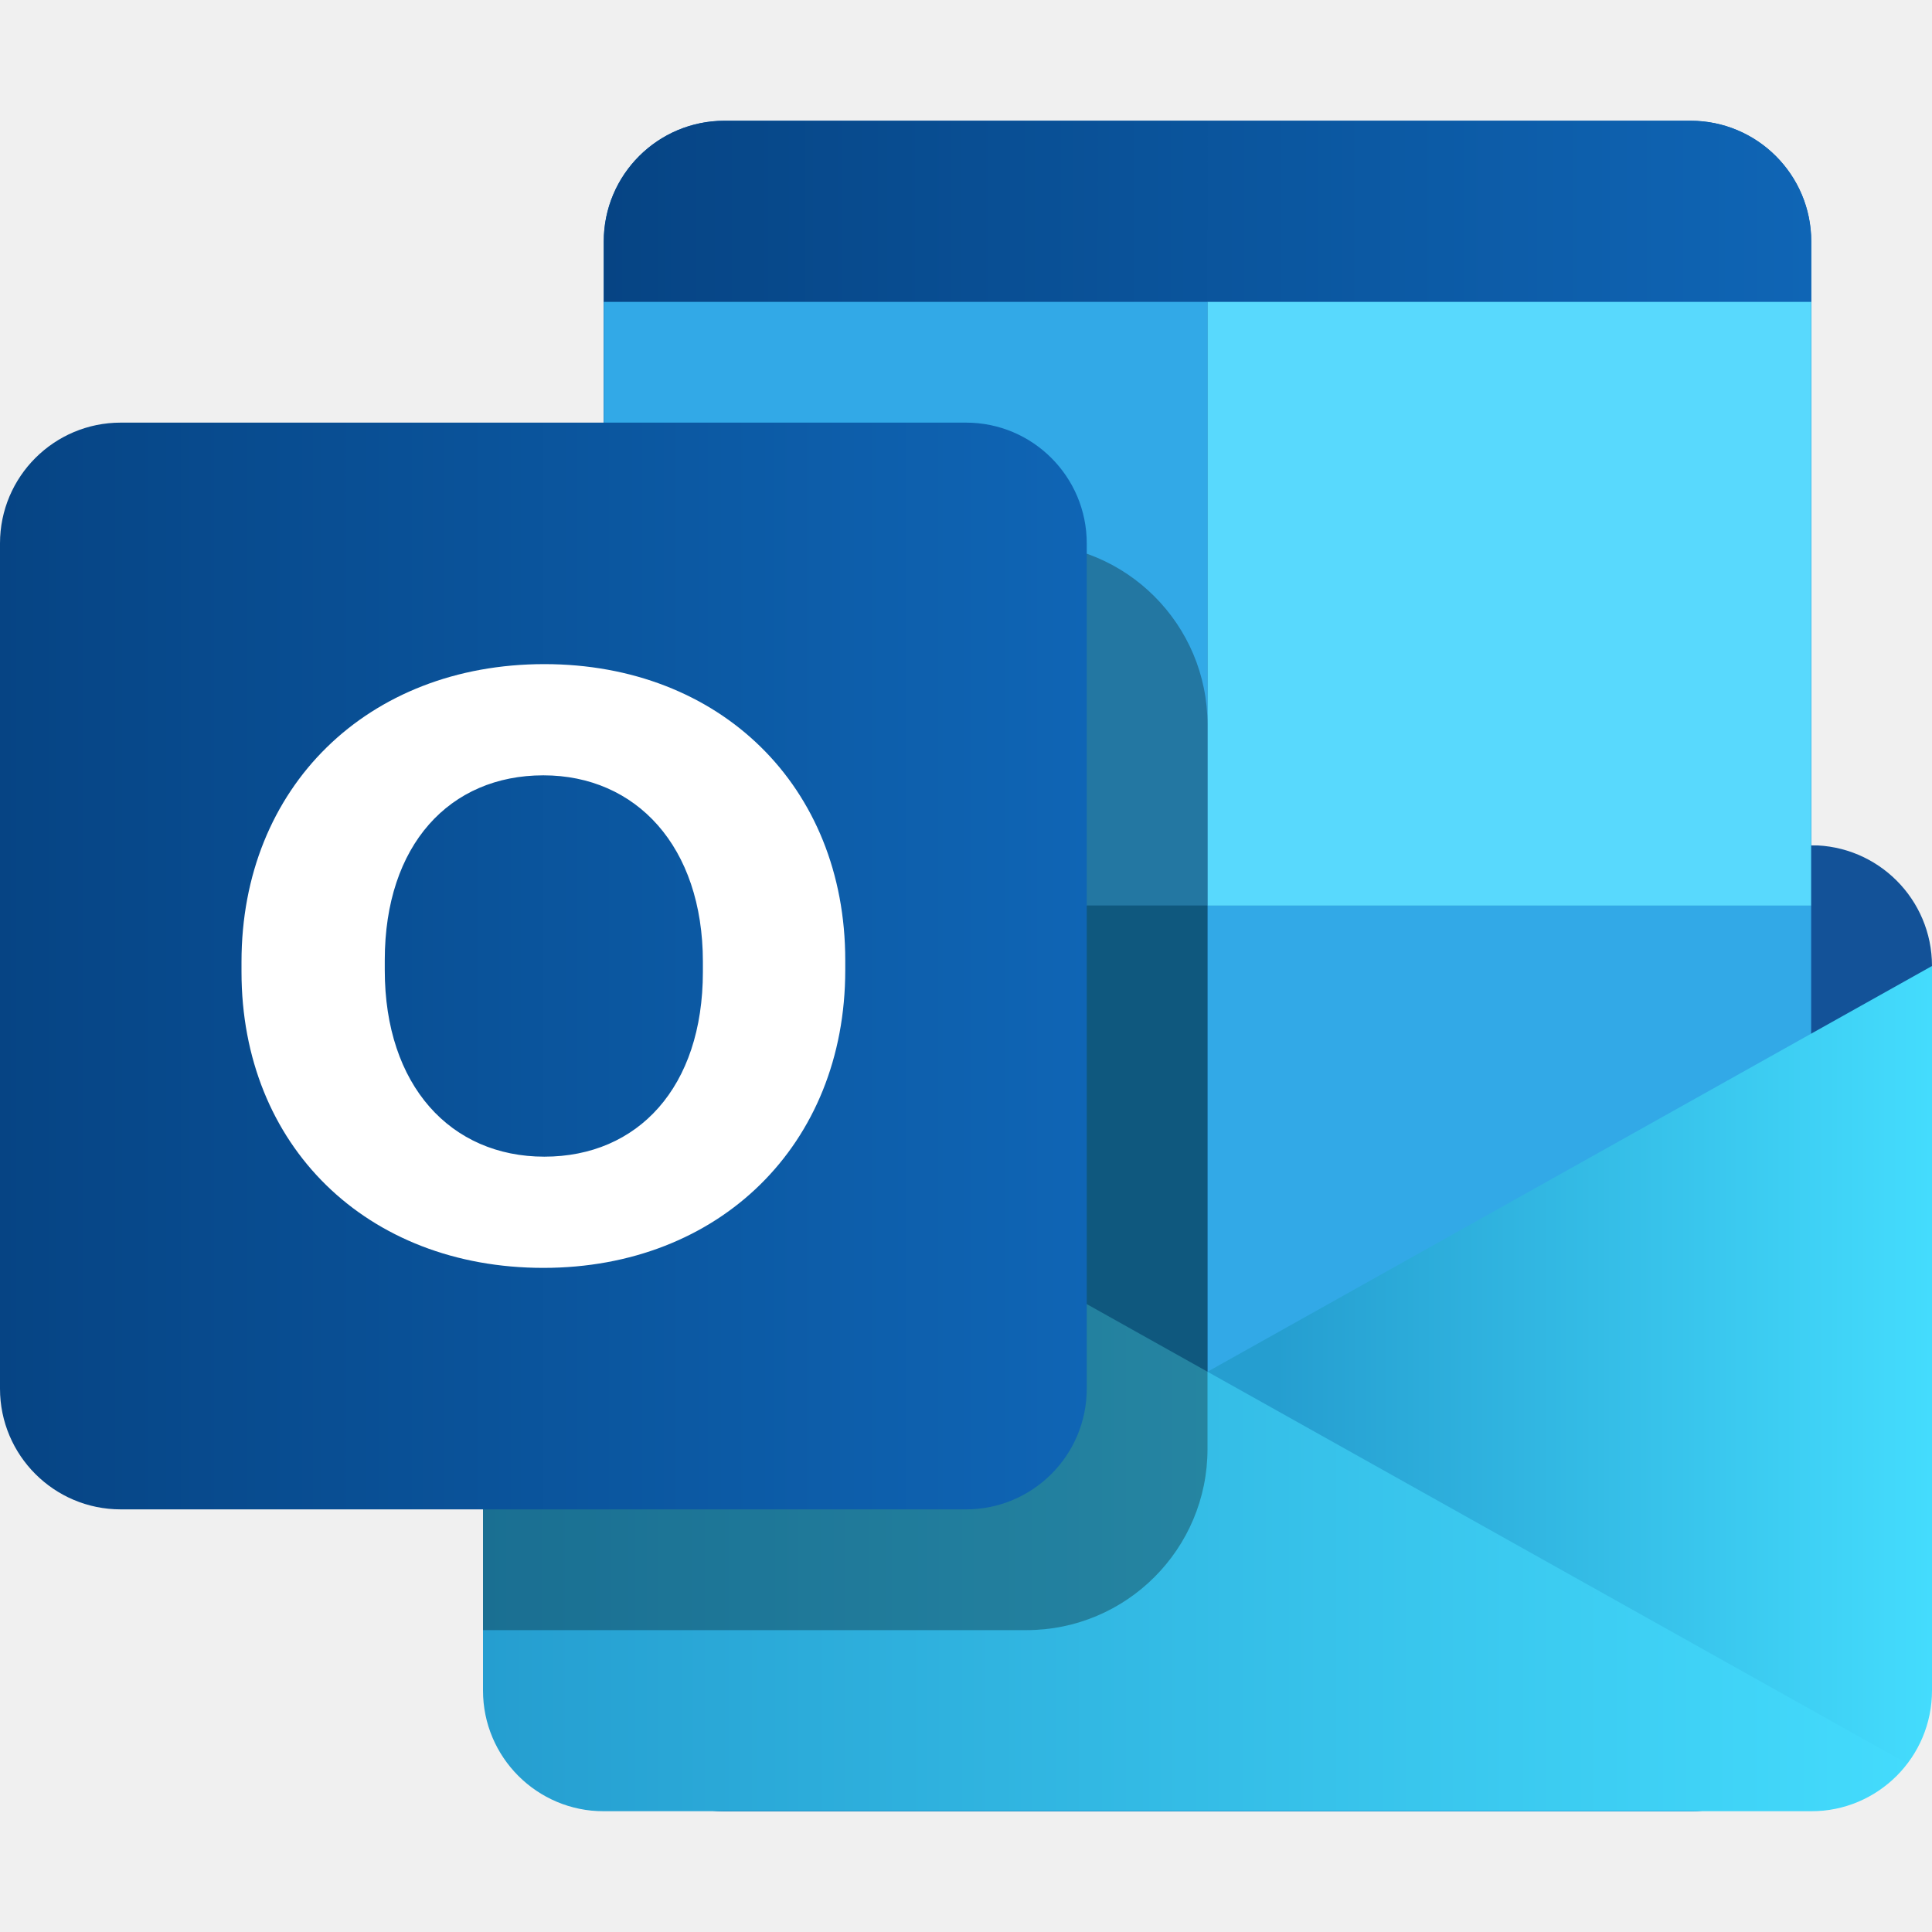
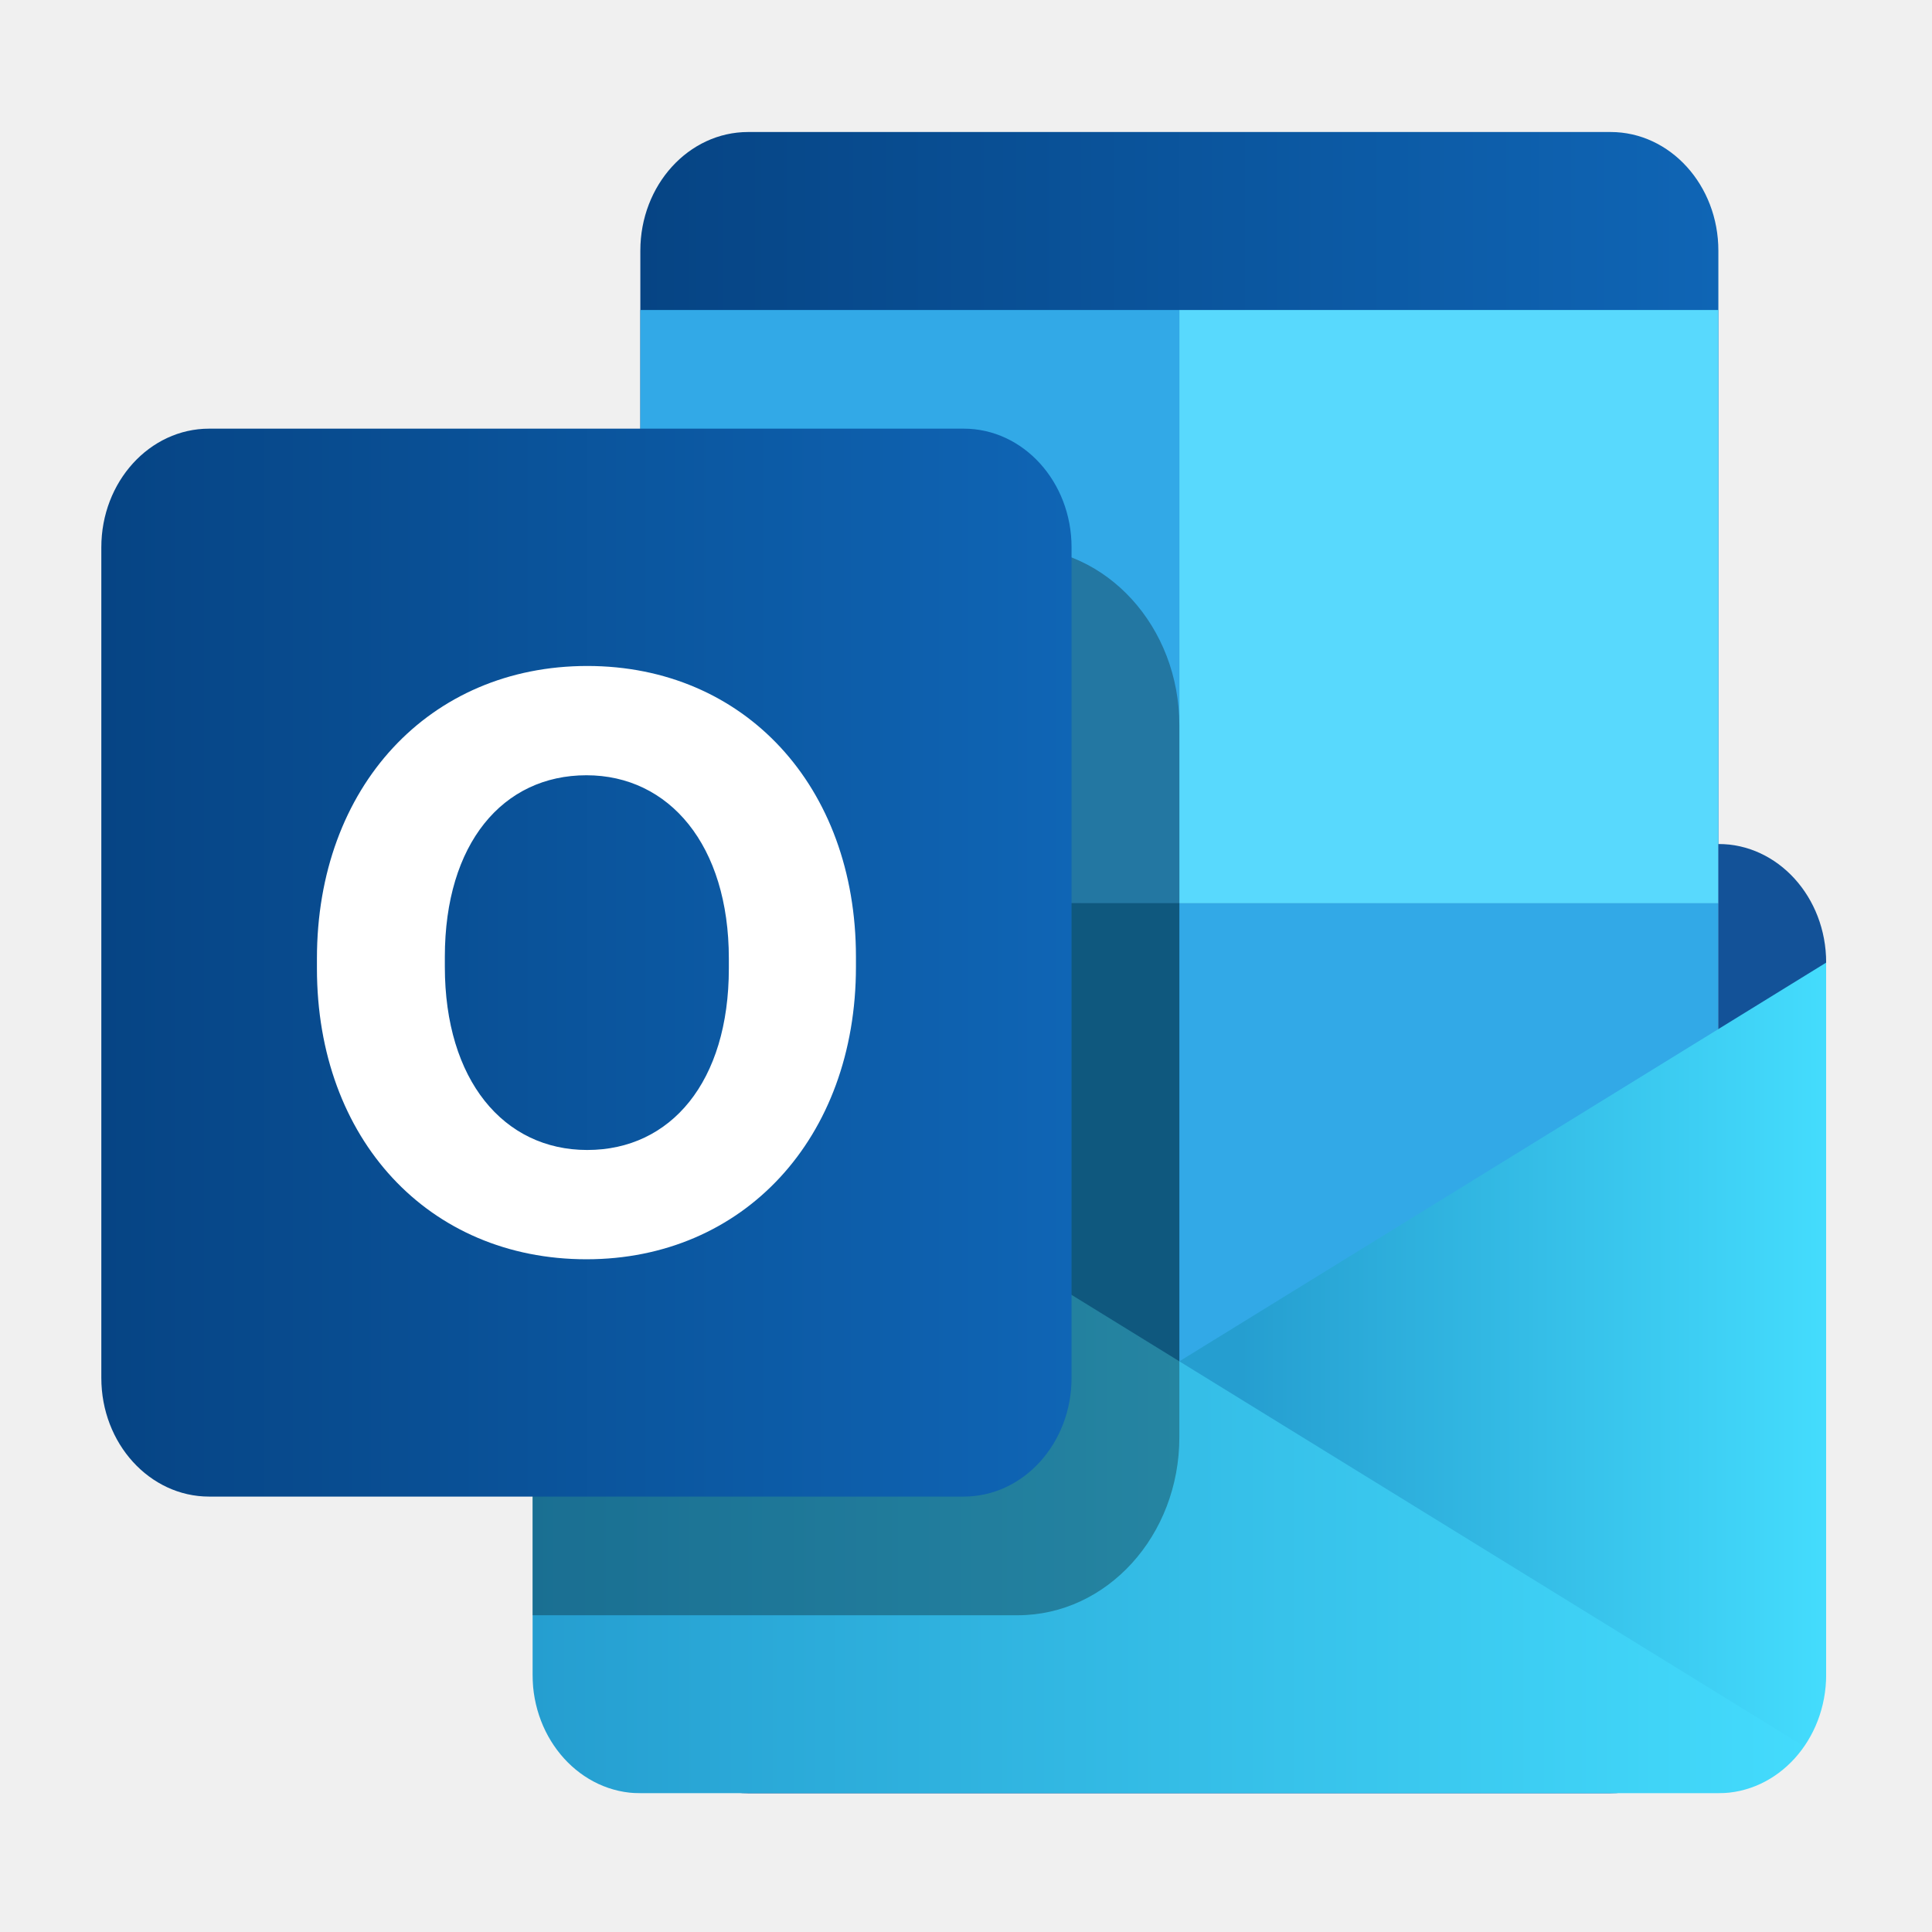
- <svg xmlns="http://www.w3.org/2000/svg" width="32px" height="32px" viewBox="0 0 32 32" fill="none">
-   <rect x="10" y="2" width="20" height="28" rx="2" fill="#1066B5" />
-   <rect x="10" y="2" width="20" height="28" rx="2" fill="url(#paint0_linear_87_7742)" />
-   <rect x="10" y="5" width="10" height="10" fill="#32A9E7" />
-   <rect x="10" y="15" width="10" height="10" fill="#167EB4" />
-   <rect x="20" y="15" width="10" height="10" fill="#32A9E7" />
-   <rect x="20" y="5" width="10" height="10" fill="#58D9FD" />
+ <svg xmlns="http://www.w3.org/2000/svg" viewBox="0 0 32 32" fill="none" version="1.1" id="svg20">
  <mask id="mask0_87_7742" style="mask-type:alpha" maskUnits="userSpaceOnUse" x="8" y="14" width="24" height="16">
-     <path d="M8 14H30C31.105 14 32 14.895 32 16V28C32 29.105 31.105 30 30 30H10C8.895 30 8 29.105 8 28V14Z" fill="url(#paint1_linear_87_7742)" />
+     <path d="M8 14H30C31.105 14 32 14.895 32 16V28C32 29.105 31.105 30 30 30H10C8.895 30 8 29.105 8 28V14Z" fill="url(#paint1_linear_87_7742)" id="path6" />
  </mask>
-   <g mask="url(#mask0_87_7742)">
-     <path d="M32 14V18H30V14H32Z" fill="#135298" />
-     <path d="M32 30V16L7 30H32Z" fill="url(#paint2_linear_87_7742)" />
-     <path d="M8 30V16L33 30H8Z" fill="url(#paint3_linear_87_7742)" />
+   <g id="g20" transform="matrix(0.8927739,0,0,0.982684,1.678322,0.2211122)">
+     <rect x="10" y="2" width="20" height="28" rx="2" fill="url(#paint0_linear_87_7742)" id="rect2" style="fill:url(#paint0_linear_87_7742)" />
+     <rect x="10" y="5" width="10" height="10" fill="#32a9e7" id="rect3" />
+     <rect x="10" y="15" width="10" height="10" fill="#167eb4" id="rect4" />
+     <rect x="20" y="15" width="10" height="10" fill="#32a9e7" id="rect5" />
+     <rect x="20" y="5" width="10" height="10" fill="#58d9fd" id="rect6" />
+     <g mask="url(#mask0_87_7742)" id="g9">
+       <path d="m 32,14 v 4 h -2 v -4 z" fill="#135298" id="path7" />
+       <path d="M 32,30 V 16 L 7,30 Z" fill="url(#paint2_linear_87_7742)" id="path8" style="fill:url(#paint2_linear_87_7742)" />
+       <path d="M 8,30 V 16 l 25,14 z" fill="url(#paint3_linear_87_7742)" id="path9" style="fill:url(#paint3_linear_87_7742)" />
+     </g>
+     <path d="M 8,12 C 8,10.343 9.343,9 11,9 h 6 c 1.657,0 3,1.343 3,3 v 12 c 0,1.657 -1.343,3 -3,3 H 8 Z" fill="#000000" fill-opacity="0.3" id="path10" />
+     <rect y="7" width="18" height="18" rx="2" fill="url(#paint4_linear_87_7742)" id="rect10" style="fill:url(#paint4_linear_87_7742)" x="0" />
+     <path d="M 14,16.069 V 15.903 C 14,13.022 11.927,11 9.016,11 6.089,11 4,13.036 4,15.931 V 16.097 C 4,18.978 6.073,21 9,21 c 2.911,0 5,-2.036 5,-4.931 z m -2.358,0.028 c 0,1.911 -1.076,3.061 -2.627,3.061 -1.551,0 -2.642,-1.177 -2.642,-3.089 V 15.903 c 0,-1.911 1.076,-3.061 2.627,-3.061 1.535,0 2.642,1.177 2.642,3.089 z" fill="#ffffff" id="path11" />
  </g>
-   <path d="M8 12C8 10.343 9.343 9 11 9H17C18.657 9 20 10.343 20 12V24C20 25.657 18.657 27 17 27H8V12Z" fill="#000000" fill-opacity="0.3" />
-   <rect y="7" width="18" height="18" rx="2" fill="url(#paint4_linear_87_7742)" />
-   <path d="M14 16.069V15.903C14 13.022 11.927 11 9.016 11C6.089 11 4 13.036 4 15.931V16.097C4 18.978 6.073 21 9 21C11.911 21 14 18.964 14 16.069ZM11.642 16.097C11.642 18.008 10.566 19.158 9.016 19.158C7.465 19.158 6.373 17.981 6.373 16.069V15.903C6.373 13.992 7.449 12.842 9 12.842C10.535 12.842 11.642 14.019 11.642 15.931V16.097Z" fill="white" />
-   <defs>
+   <defs id="defs20">
    <linearGradient id="paint0_linear_87_7742" x1="10" y1="16" x2="30" y2="16" gradientUnits="userSpaceOnUse">
-       <stop stop-color="#064484" />
-       <stop offset="1" stop-color="#0F65B5" />
+       <stop stop-color="#064484" id="stop11" />
+       <stop offset="1" stop-color="#0F65B5" id="stop12" />
    </linearGradient>
    <linearGradient id="paint1_linear_87_7742" x1="8" y1="26.769" x2="32" y2="26.769" gradientUnits="userSpaceOnUse">
-       <stop stop-color="#1B366F" />
-       <stop offset="1" stop-color="#2657B0" />
+       <stop stop-color="#1B366F" id="stop13" />
+       <stop offset="1" stop-color="#2657B0" id="stop14" />
    </linearGradient>
    <linearGradient id="paint2_linear_87_7742" x1="32" y1="23" x2="8" y2="23" gradientUnits="userSpaceOnUse">
-       <stop stop-color="#44DCFD" />
-       <stop offset="0.453" stop-color="#259ED0" />
+       <stop stop-color="#44DCFD" id="stop15" />
+       <stop offset="0.453" stop-color="#259ED0" id="stop16" />
    </linearGradient>
    <linearGradient id="paint3_linear_87_7742" x1="8" y1="23" x2="32" y2="23" gradientUnits="userSpaceOnUse">
-       <stop stop-color="#259ED0" />
-       <stop offset="1" stop-color="#44DCFD" />
+       <stop stop-color="#259ED0" id="stop17" />
+       <stop offset="1" stop-color="#44DCFD" id="stop18" />
    </linearGradient>
    <linearGradient id="paint4_linear_87_7742" x1="0" y1="16" x2="18" y2="16" gradientUnits="userSpaceOnUse">
-       <stop stop-color="#064484" />
-       <stop offset="1" stop-color="#0F65B5" />
+       <stop stop-color="#064484" id="stop19" />
+       <stop offset="1" stop-color="#0F65B5" id="stop20" />
    </linearGradient>
  </defs>
</svg>
